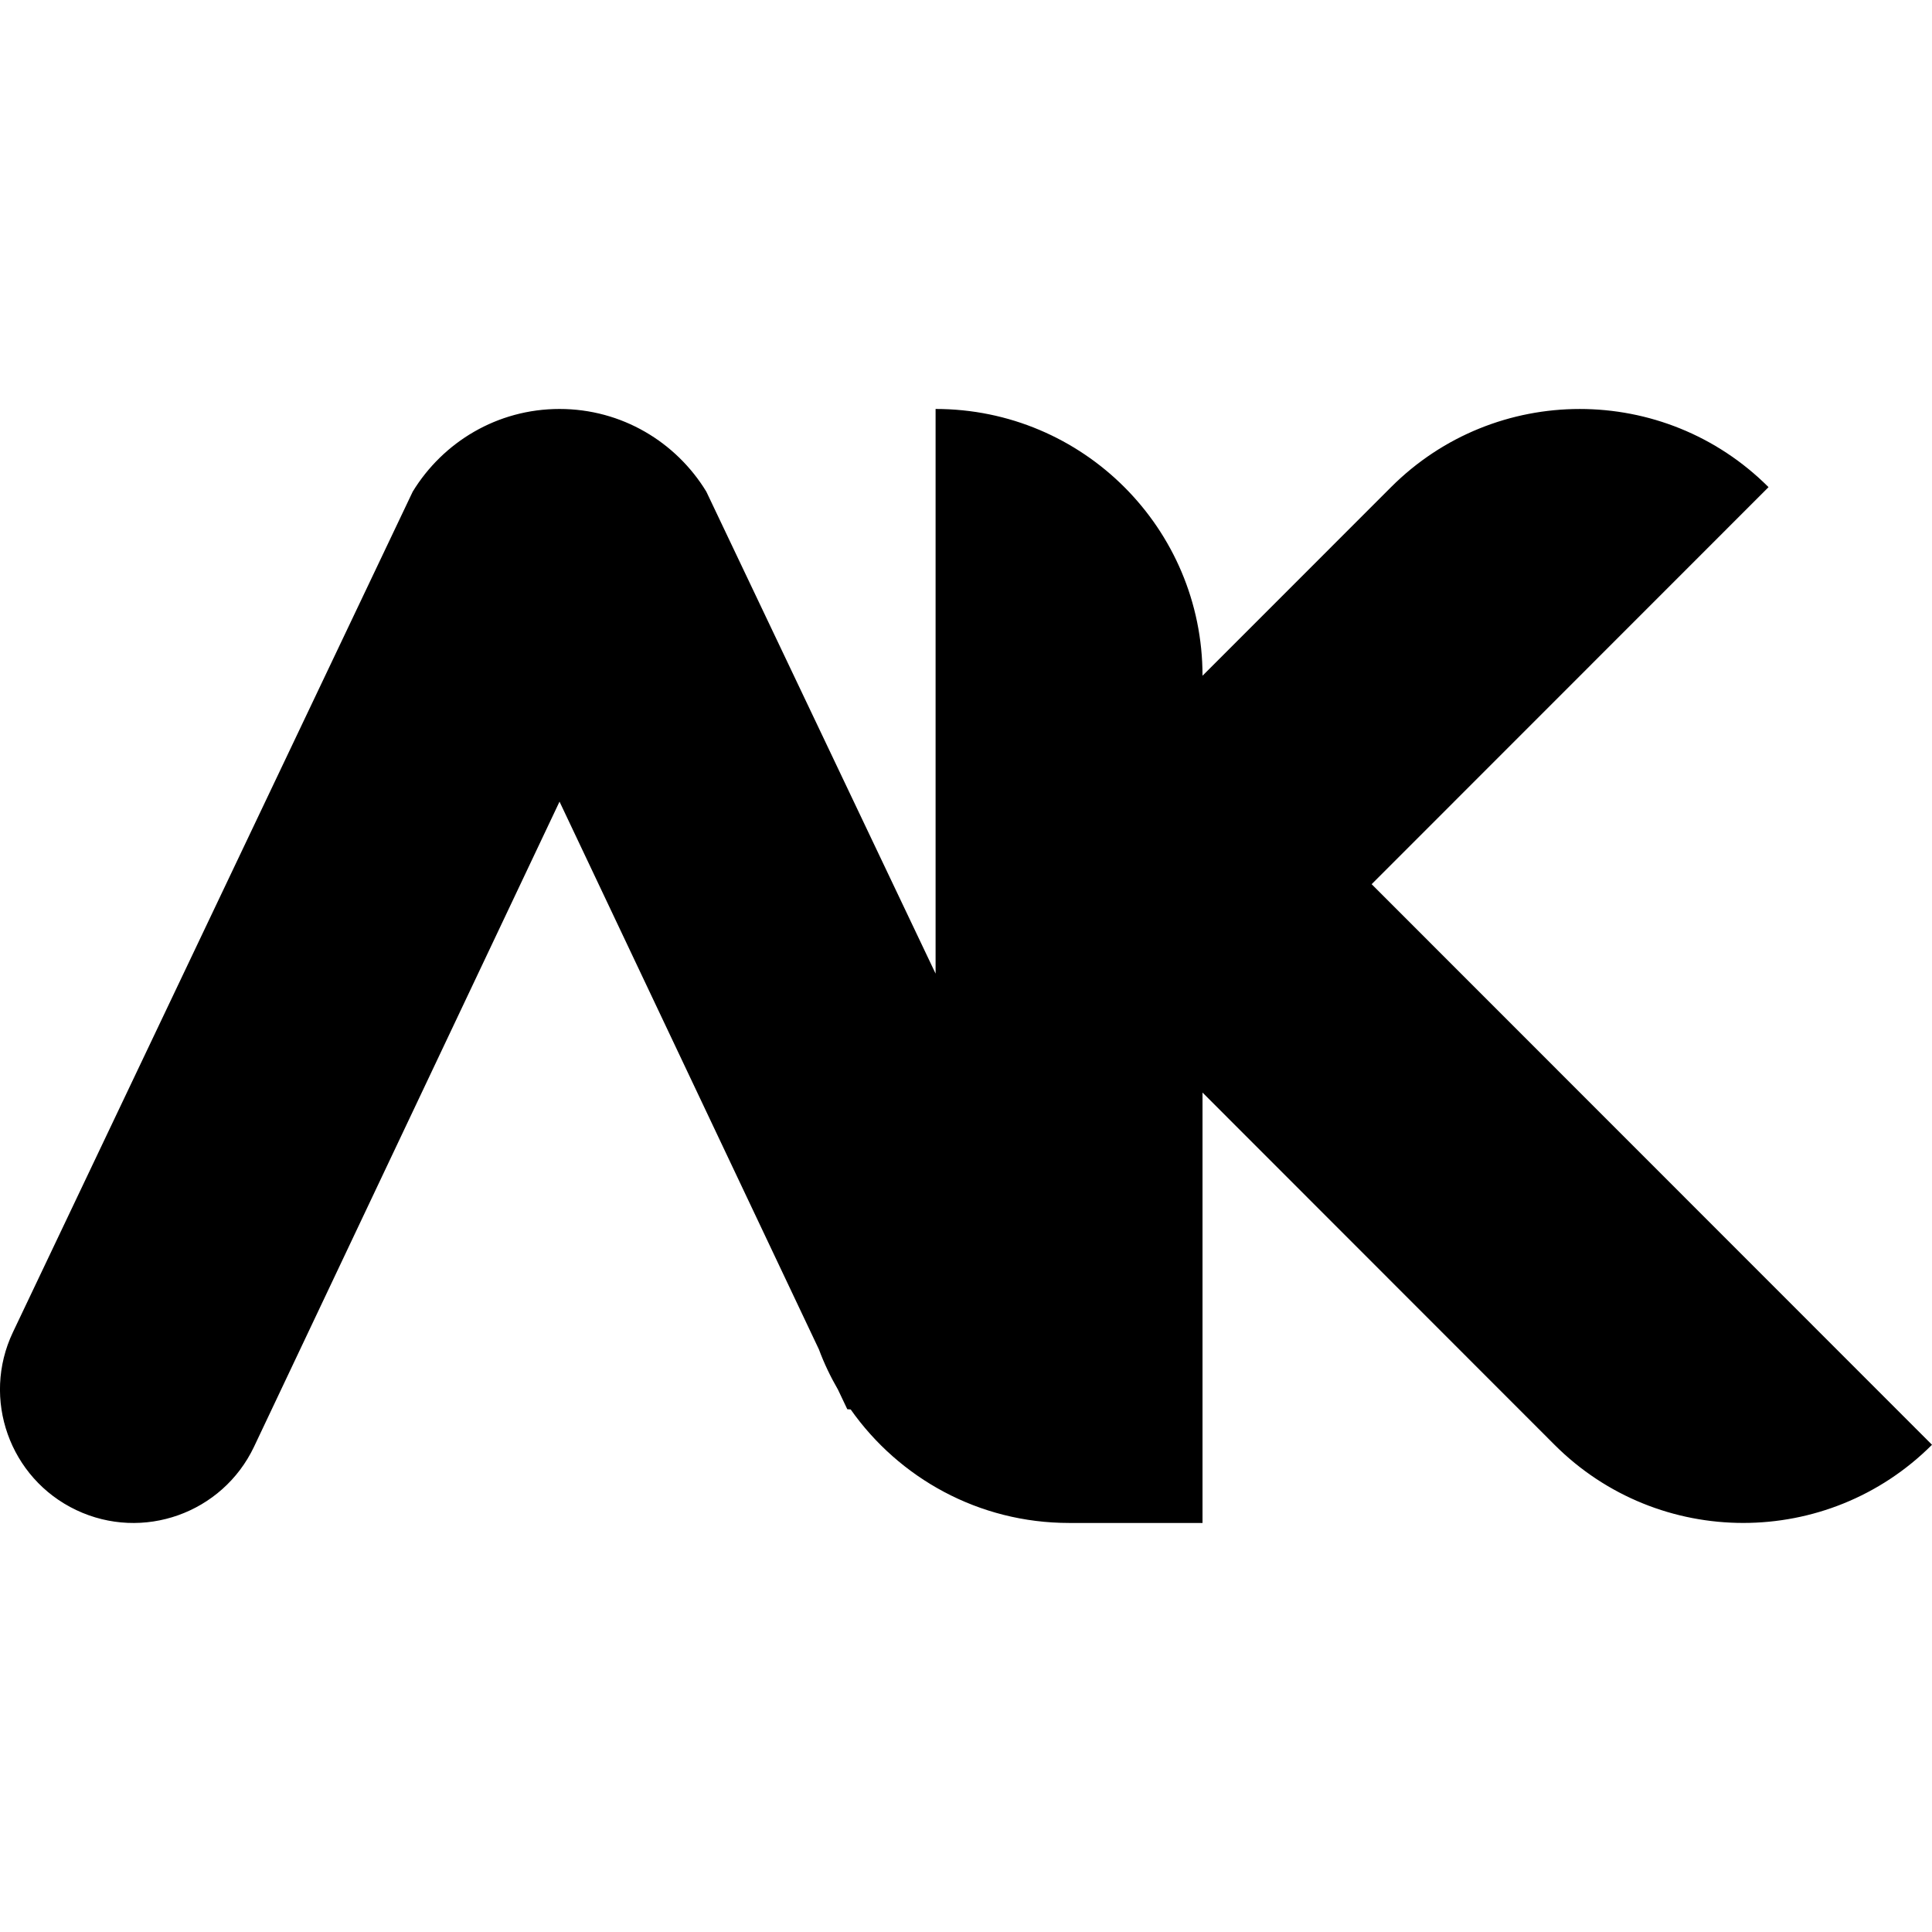
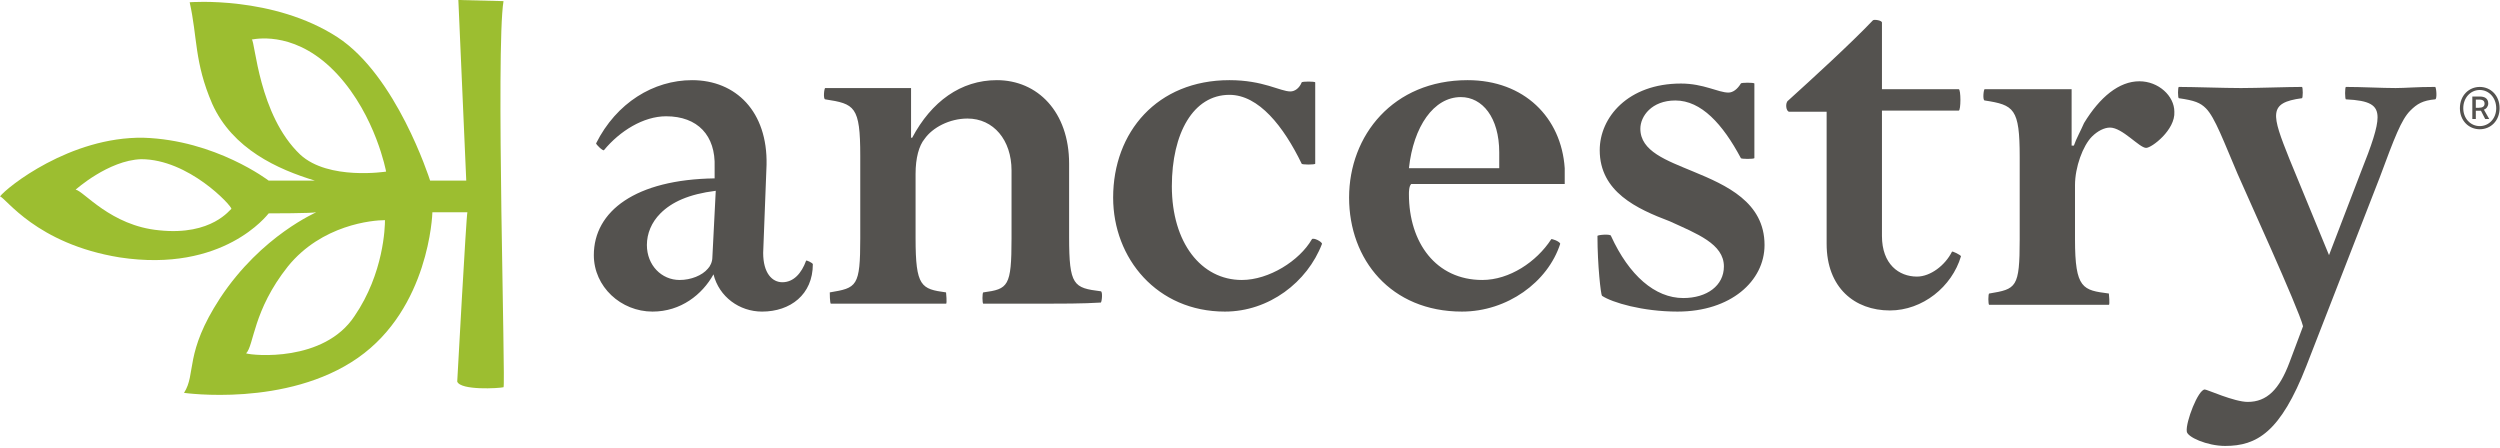
- <svg xmlns="http://www.w3.org/2000/svg" id="logo" viewBox="0 0 256 256">
-   <path fill="currentColor" d="M181.75,117.16l52.59-52.61c-13.81-13.81-36.21-13.81-50.02,0l-24.98,24.99c0-19.53-15.84-35.35-35.37-35.35v74.82l-30.38-63.87c-4-6.56-11.2-10.95-19.45-10.95s-15.44,4.39-19.45,10.95L1.71,176.53c-4.19,8.82-.43,19.37,8.39,23.56,8.82,4.19,19.37.43,23.56-8.39l40.48-85.48,34.37,72.58c.69,1.86,1.55,3.65,2.53,5.34l1.23,2.59.45.03c6.4,9.09,16.97,15.04,28.94,15.04h17.68v-57.03l46.64,46.67c13.81,13.81,36.21,13.81,50.02,0l-74.25-74.28Z" />
+ <svg xmlns="http://www.w3.org/2000/svg" width="1117" height="200" viewBox="0 0 1117 200">
+   <g fill="none" fill-rule="evenodd">
+     <path d="M319.8 85.246c-12.107 1.513-19.673 5.044-24.717 10.09-4.037 4.034-6.053 9.078-6.053 14.122 0 9.08 6.557 15.638 14.628 15.638 5.043 0 10.087-2.02 12.61-5.044 1.008-1.01 2.018-3.027 2.018-5.044l1.513-29.762zm20.68 53.972c-10.088 0-19.17-6.557-21.69-16.643-5.045 9.077-14.628 16.643-27.238 16.643-14.124 0-26.23-11.097-26.23-25.22 0-19.673 18.664-33.795 53.972-34.3v-5.044c.505-14.123-7.566-22.7-21.69-22.7-10.09 0-20.68 6.56-27.742 15.133-.504.505-3.53-2.52-3.53-3.026 9.078-18.157 25.724-28.246 42.874-28.246 19.67 0 33.795 14.124 33.29 37.83l-1.51 39.345c0 9.08 4.034 13.114 8.573 13.114 5.043 0 8.574-4.035 10.592-9.586 0-.503 3.025 1.01 3.025 1.514 0 13.62-10.087 21.186-22.698 21.186zM466.077 135.687h-26.733c-.505 0-.505-5.043 0-5.043 11.097-1.514 12.61-2.523 12.61-24.212V76.168c0-13.62-8.07-23.203-19.672-23.203-8.07 0-15.637 4.035-19.168 9.08-2.522 3.027-4.035 8.575-4.035 15.637v28.75c0 21.69 2.52 22.698 13.62 24.212 0 0 .503 5.043 0 5.043h-51.453c-.503 0-.503-5.043-.503-5.043 12.105-2.02 13.62-2.523 13.62-24.212V69.61c0-22.195-2.523-23.203-15.64-25.22-1.007 0-.503-5.045 0-5.045h38.337V61.54h.506c8.575-16.143 21.69-25.726 37.83-25.726 18.16 0 32.283 14.124 32.283 37.327v32.787c0 21.69 2.016 22.698 14.123 24.212 1.008 0 .504 5.043 0 5.043-7.566.504-18.664.504-25.726.504M547.287 139.218c-30.264 0-49.936-23.707-49.936-50.945 0-29.256 19.673-52.46 51.956-52.46 15.132 0 22.697 5.045 27.238 5.045 2.017 0 4.035-1.513 5.043-4.035 0-.505 6.054-.505 6.054 0V73.14c0 .505-6.053.505-6.053 0-8.07-16.646-19.167-30.768-32.28-30.768-16.144 0-25.727 17.15-25.727 40.856 0 25.22 13.114 41.868 31.274 41.868 12.105 0 25.726-8.576 31.273-18.16.504-1.01 4.54 1.01 4.54 2.02-6.556 17.148-23.708 30.262-43.38 30.262M669.86 75.158v-7.062c0-15.637-7.566-24.716-17.15-24.716-12.107 0-21.185 13.114-23.204 31.778h40.355zm-40.354 11.6c0 21.69 12.108 38.336 32.787 38.336 12.106 0 24.21-8.07 30.77-18.16 0-.503 4.034 1.01 4.034 2.02-5.546 17.15-23.707 30.263-43.883 30.263-31.777 0-50.44-23.203-50.44-50.945s19.672-52.458 52.963-52.458c25.22 0 41.867 16.645 43.38 39.344v7.062h-68.6c-1.01 1.008-1.01 3.53-1.01 4.54zM749.558 139.218c-15.638 0-29.257-4.033-33.796-7.062-.504-.504-2.017-13.618-2.017-26.733 0-.503 6.052-1.01 6.052 0 8.07 17.654 19.672 27.742 32.283 27.742 10.592 0 18.158-5.547 18.158-14.123 0-10.087-12.106-14.628-24.21-20.176-14.63-5.548-31.273-13.115-31.273-31.777 0-14.63 12.61-29.762 36.317-29.762 10.09 0 16.645 4.035 21.186 4.035 2.017 0 4.034-1.512 5.546-4.035 0-.504 6.054-.504 6.054 0V70.62c0 .504-6.054.504-6.054 0-8.07-15.133-17.653-25.726-29.255-25.726-10.594 0-15.64 7.062-15.64 12.612 0 10.087 11.603 14.122 23.708 19.167 14.628 6.052 31.778 13.62 31.778 32.786 0 16.14-15.13 29.758-38.838 29.758M799.494 49.937c-1.512 0-2.017-4.036-.504-5.044 10.593-9.585 28.248-25.725 37.83-35.814.505-.505 4.036 0 4.036 1.01v29.758h34.3c1.01 0 1.01 9.584 0 9.584h-34.3v55.99c0 12.61 7.567 18.158 15.637 18.158 6.053 0 12.61-5.042 15.638-11.097 0-.503 4.035 1.514 4.035 2.02-4.034 13.62-17.15 24.21-31.778 24.21-15.638 0-28.248-10.088-28.248-29.76V49.936h-16.646zM958.89 66.08c-3.028 0-10.594-9.08-16.142-9.08-2.523 0-5.55 1.513-8.07 4.035-4.036 4.035-7.567 13.62-7.567 21.69v24.212c0 22.194 3.532 22.698 15.134 24.21 0 0 .504 5.043 0 5.043h-53.466c-.505 0-.505-5.042 0-5.042 12.106-2.018 13.62-2.523 13.62-24.21V70.113c0-21.69-2.522-23.203-15.638-25.22-1.01 0-.505-5.045 0-5.045h38.837v25.22h1.01c1.01-3.026 3.025-6.557 4.54-10.088 7.06-11.602 15.64-18.664 24.716-18.664 8.575 0 15.638 6.558 15.638 13.62.5 8.07-10.09 16.14-12.61 16.14M1063.3 79.193l-32.786 84.237c-11.6 29.76-22.194 35.814-36.318 35.814-8.07 0-17.15-4.036-17.15-6.557-.504-4.036 5.044-18.663 8.07-18.663 1.01 0 13.115 5.546 19.167 5.546 8.575 0 14.124-5.546 18.663-17.653l6.054-16.142c-2.018-8.07-26.23-61.033-29.255-68.096-6.053-14.124-10.09-25.22-14.124-29.256-2.52-2.523-5.043-3.53-12.105-4.54-.504 0-.504-5.045 0-5.045 6.558 0 20.177.504 27.743.504 7.566 0 20.68-.505 27.238-.505.504 0 .504 5.045 0 5.045-15.133 2.016-13.62 7.06-5.548 27.238l17.655 42.874 14.122-36.822c5.045-12.61 7.567-20.176 7.567-24.716 0-5.55-3.533-7.567-14.124-8.07-.505 0-.505-5.55 0-5.55 7.062 0 16.142.504 22.194.504 4.54 0 9.08-.505 17.655-.505.504 0 1.008 5.55 0 5.55-5.548.503-8.07 2.016-11.097 5.042-4.035 4.036-7.062 12.106-13.62 29.76z" fill="#54524F" />
+     <path d="M150.82 33.292c-17.654-19.168-35.307-16.14-38.334-15.637 1.513.504 3.027 33.796 21.69 51.45 12.61 11.6 38.335 7.565 38.335 7.565s-4.54-24.715-21.69-43.378m21.187 65.07c-5.55 0-28.248 2.018-43.38 20.68-15.637 19.673-15.133 35.31-18.664 38.84 3.027 1.01 34.805 4.035 48.424-16.645 13.114-19.17 13.62-39.85 13.62-42.876M33.797 84.74c3.53.506 15.637 16.143 37.327 18.16 23.707 2.524 31.777-9.582 32.283-9.582 0-1.514-19.168-22.194-40.353-22.194-14.63.503-29.257 13.617-29.257 13.617m86.254 10.594c-.504.504-20.175 26.734-66.582 19.672C16.142 108.954 2.523 88.272 0 87.768c3.027-4.036 31.275-26.734 64.06-26.23 32.284 1.01 55.99 19.168 55.99 19.168h20.68c-16.644-5.044-36.82-14.123-45.9-34.3-8.07-18.662-6.557-29.76-10.088-45.396 0 0 37.326-3.027 66.078 15.636 26.23 17.15 40.857 62.547 41.362 64.06h16.14L204.793 0l20.176.504c-3.53 21.186 1.01 172.51 0 172.51-2.017.503-19.168 1.51-20.68-2.524 0 0 4.035-74.148 4.54-75.662H193.19c0 1.01-1.513 42.875-33.29 65.07-31.78 22.194-77.68 15.636-77.68 15.636 5.55-8.575 0-17.654 16.14-42.37 18.664-28.247 43.38-38.336 42.877-38.336-1.513.506-20.68.506-21.186.506" fill="#9CBE30" />
+     <path d="M1107.61 48.15c1.465 0 2.49-.535 2.49-1.804 0-1.12-.59-1.85-2.344-1.85h-1.56v3.655h1.414zm-2.973-5.02H1108c1.9 0 3.752.683 3.752 3.12 0 1.218-.83 2.39-1.95 2.73l2.39 4.19h-1.806l-1.9-3.704h-2.292v3.704h-1.557V43.13zm10.674 5.215c0-4.68-3.265-8.14-7.362-8.14-4.09 0-7.358 3.46-7.358 8.14 0 4.63 3.266 7.993 7.358 7.993 4.097 0 7.363-3.362 7.363-7.993zm-16.23 0c0-5.703 4.044-9.504 8.87-9.504 4.873 0 8.87 3.802 8.87 9.505 0 5.654-3.997 9.407-8.87 9.407-4.826 0-8.87-3.753-8.87-9.407z" fill="#54524F" />
+   </g>
</svg>
